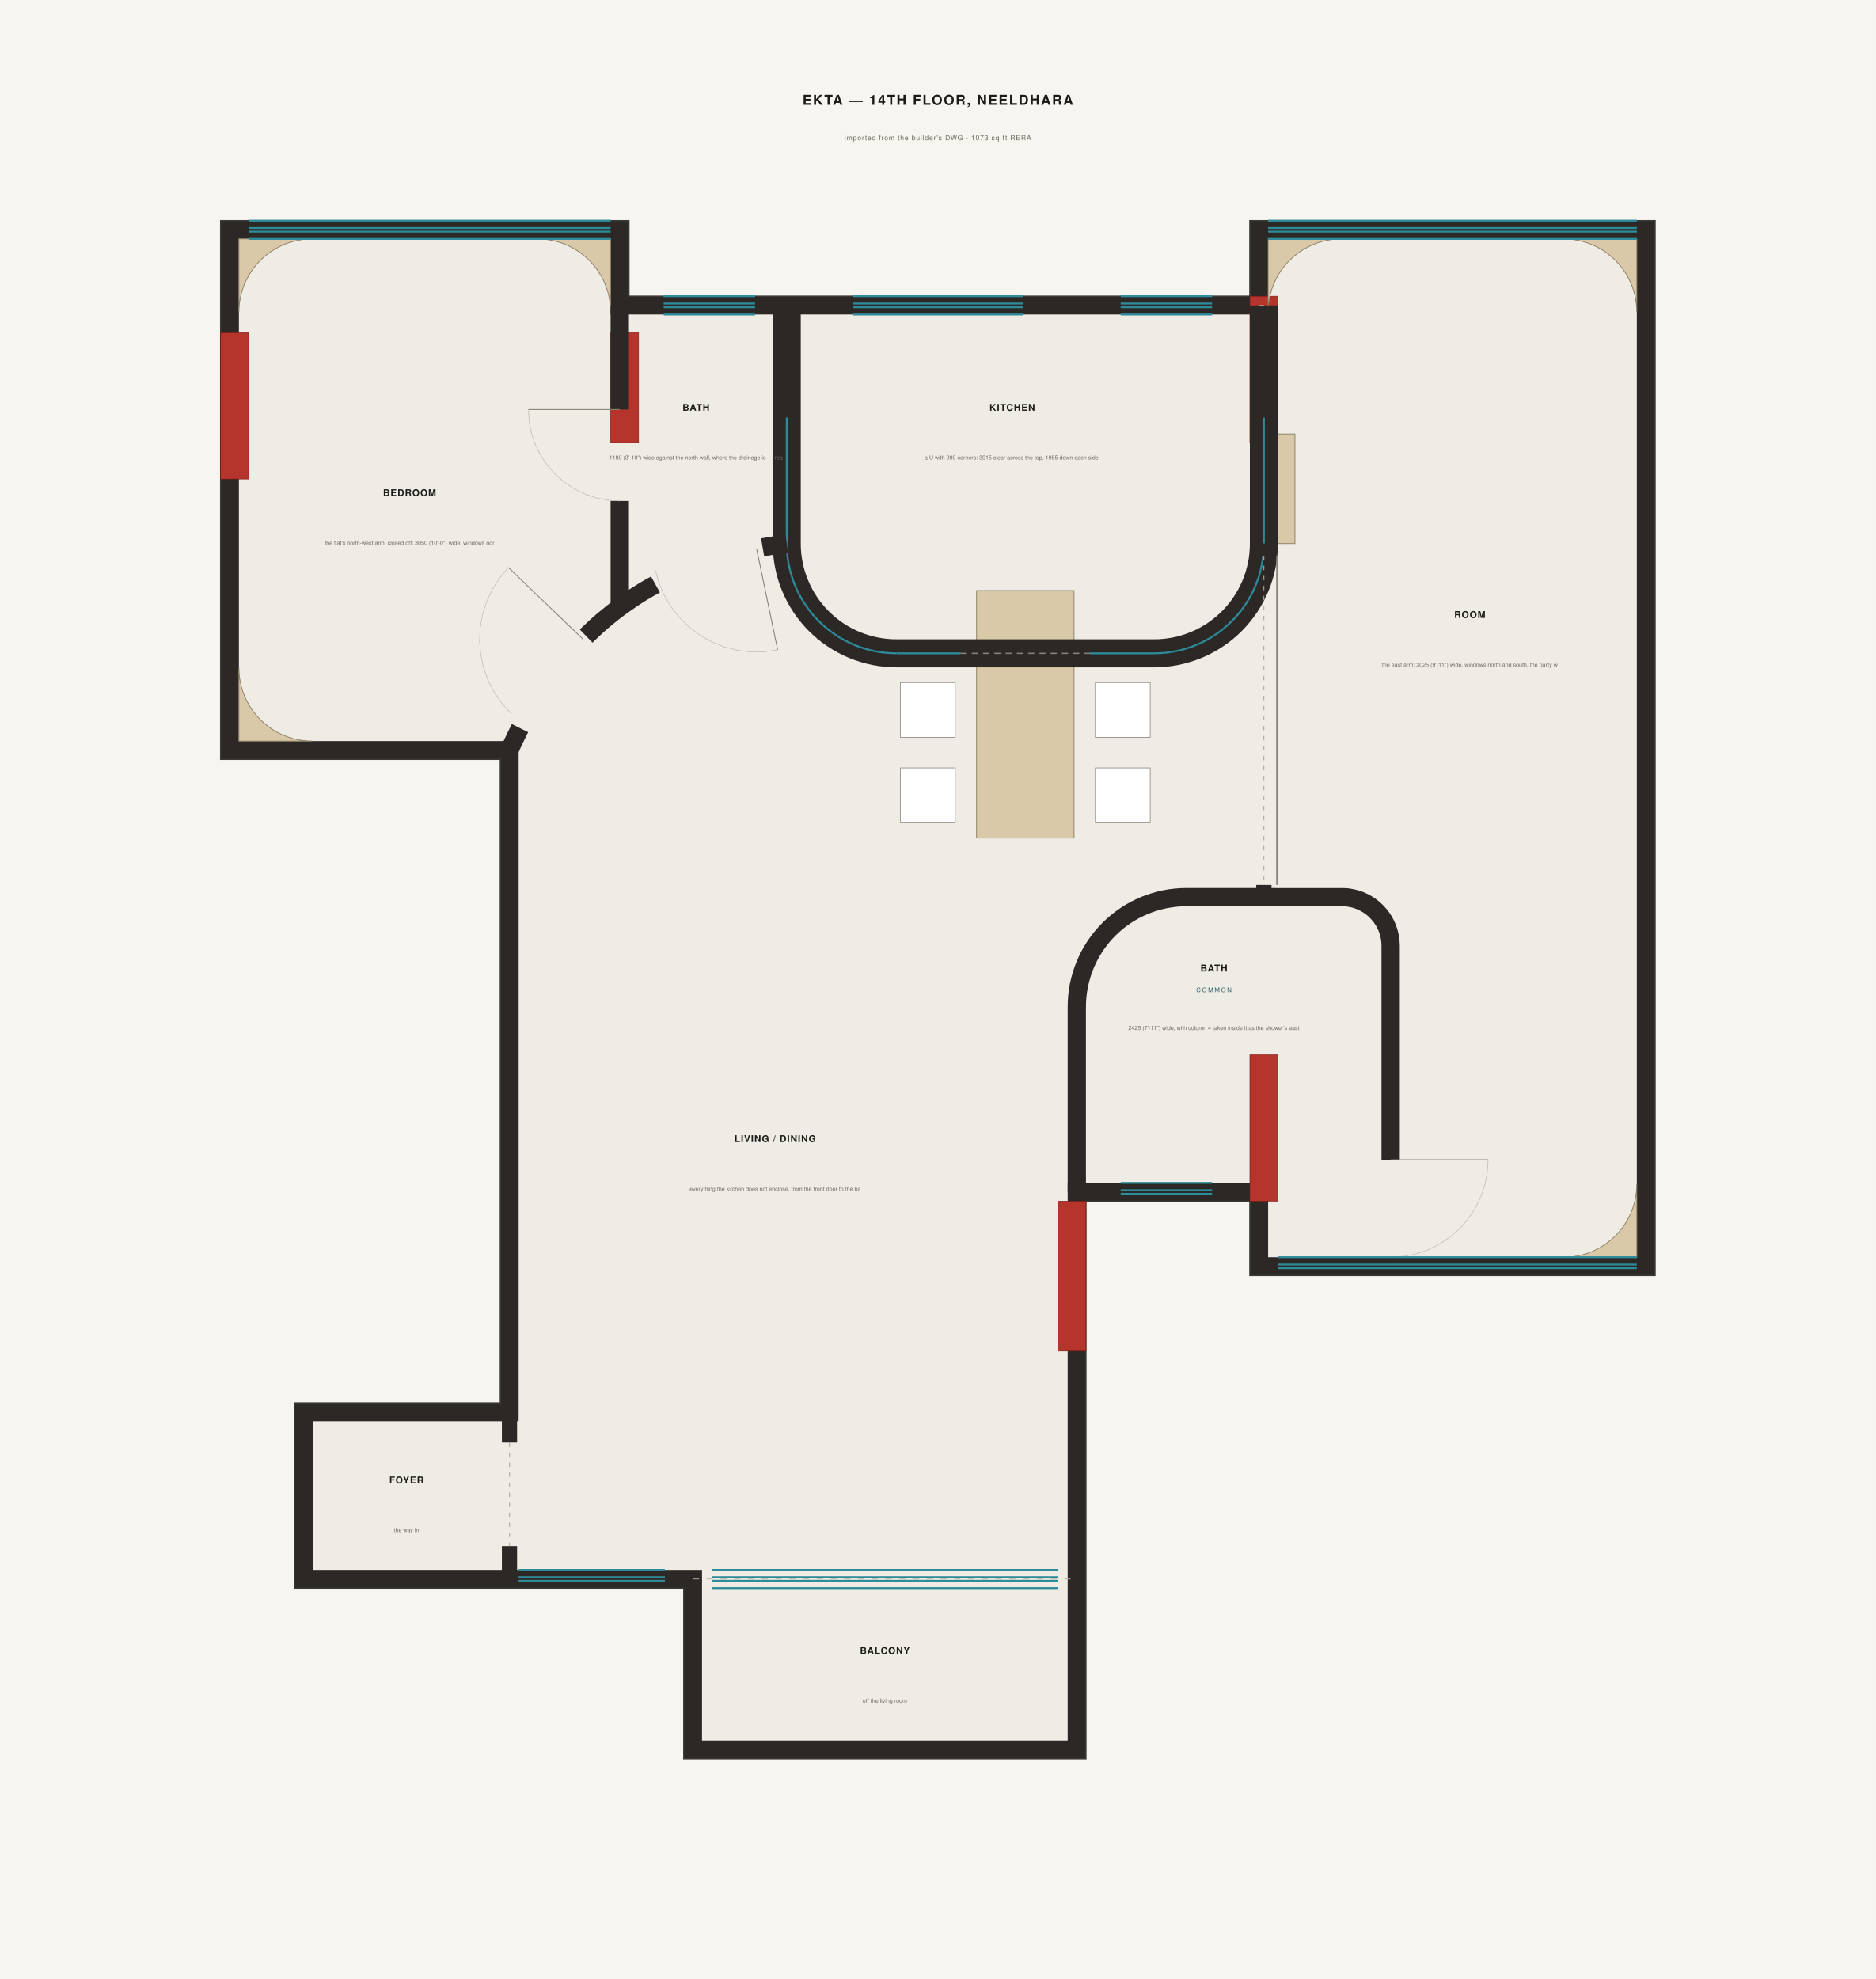
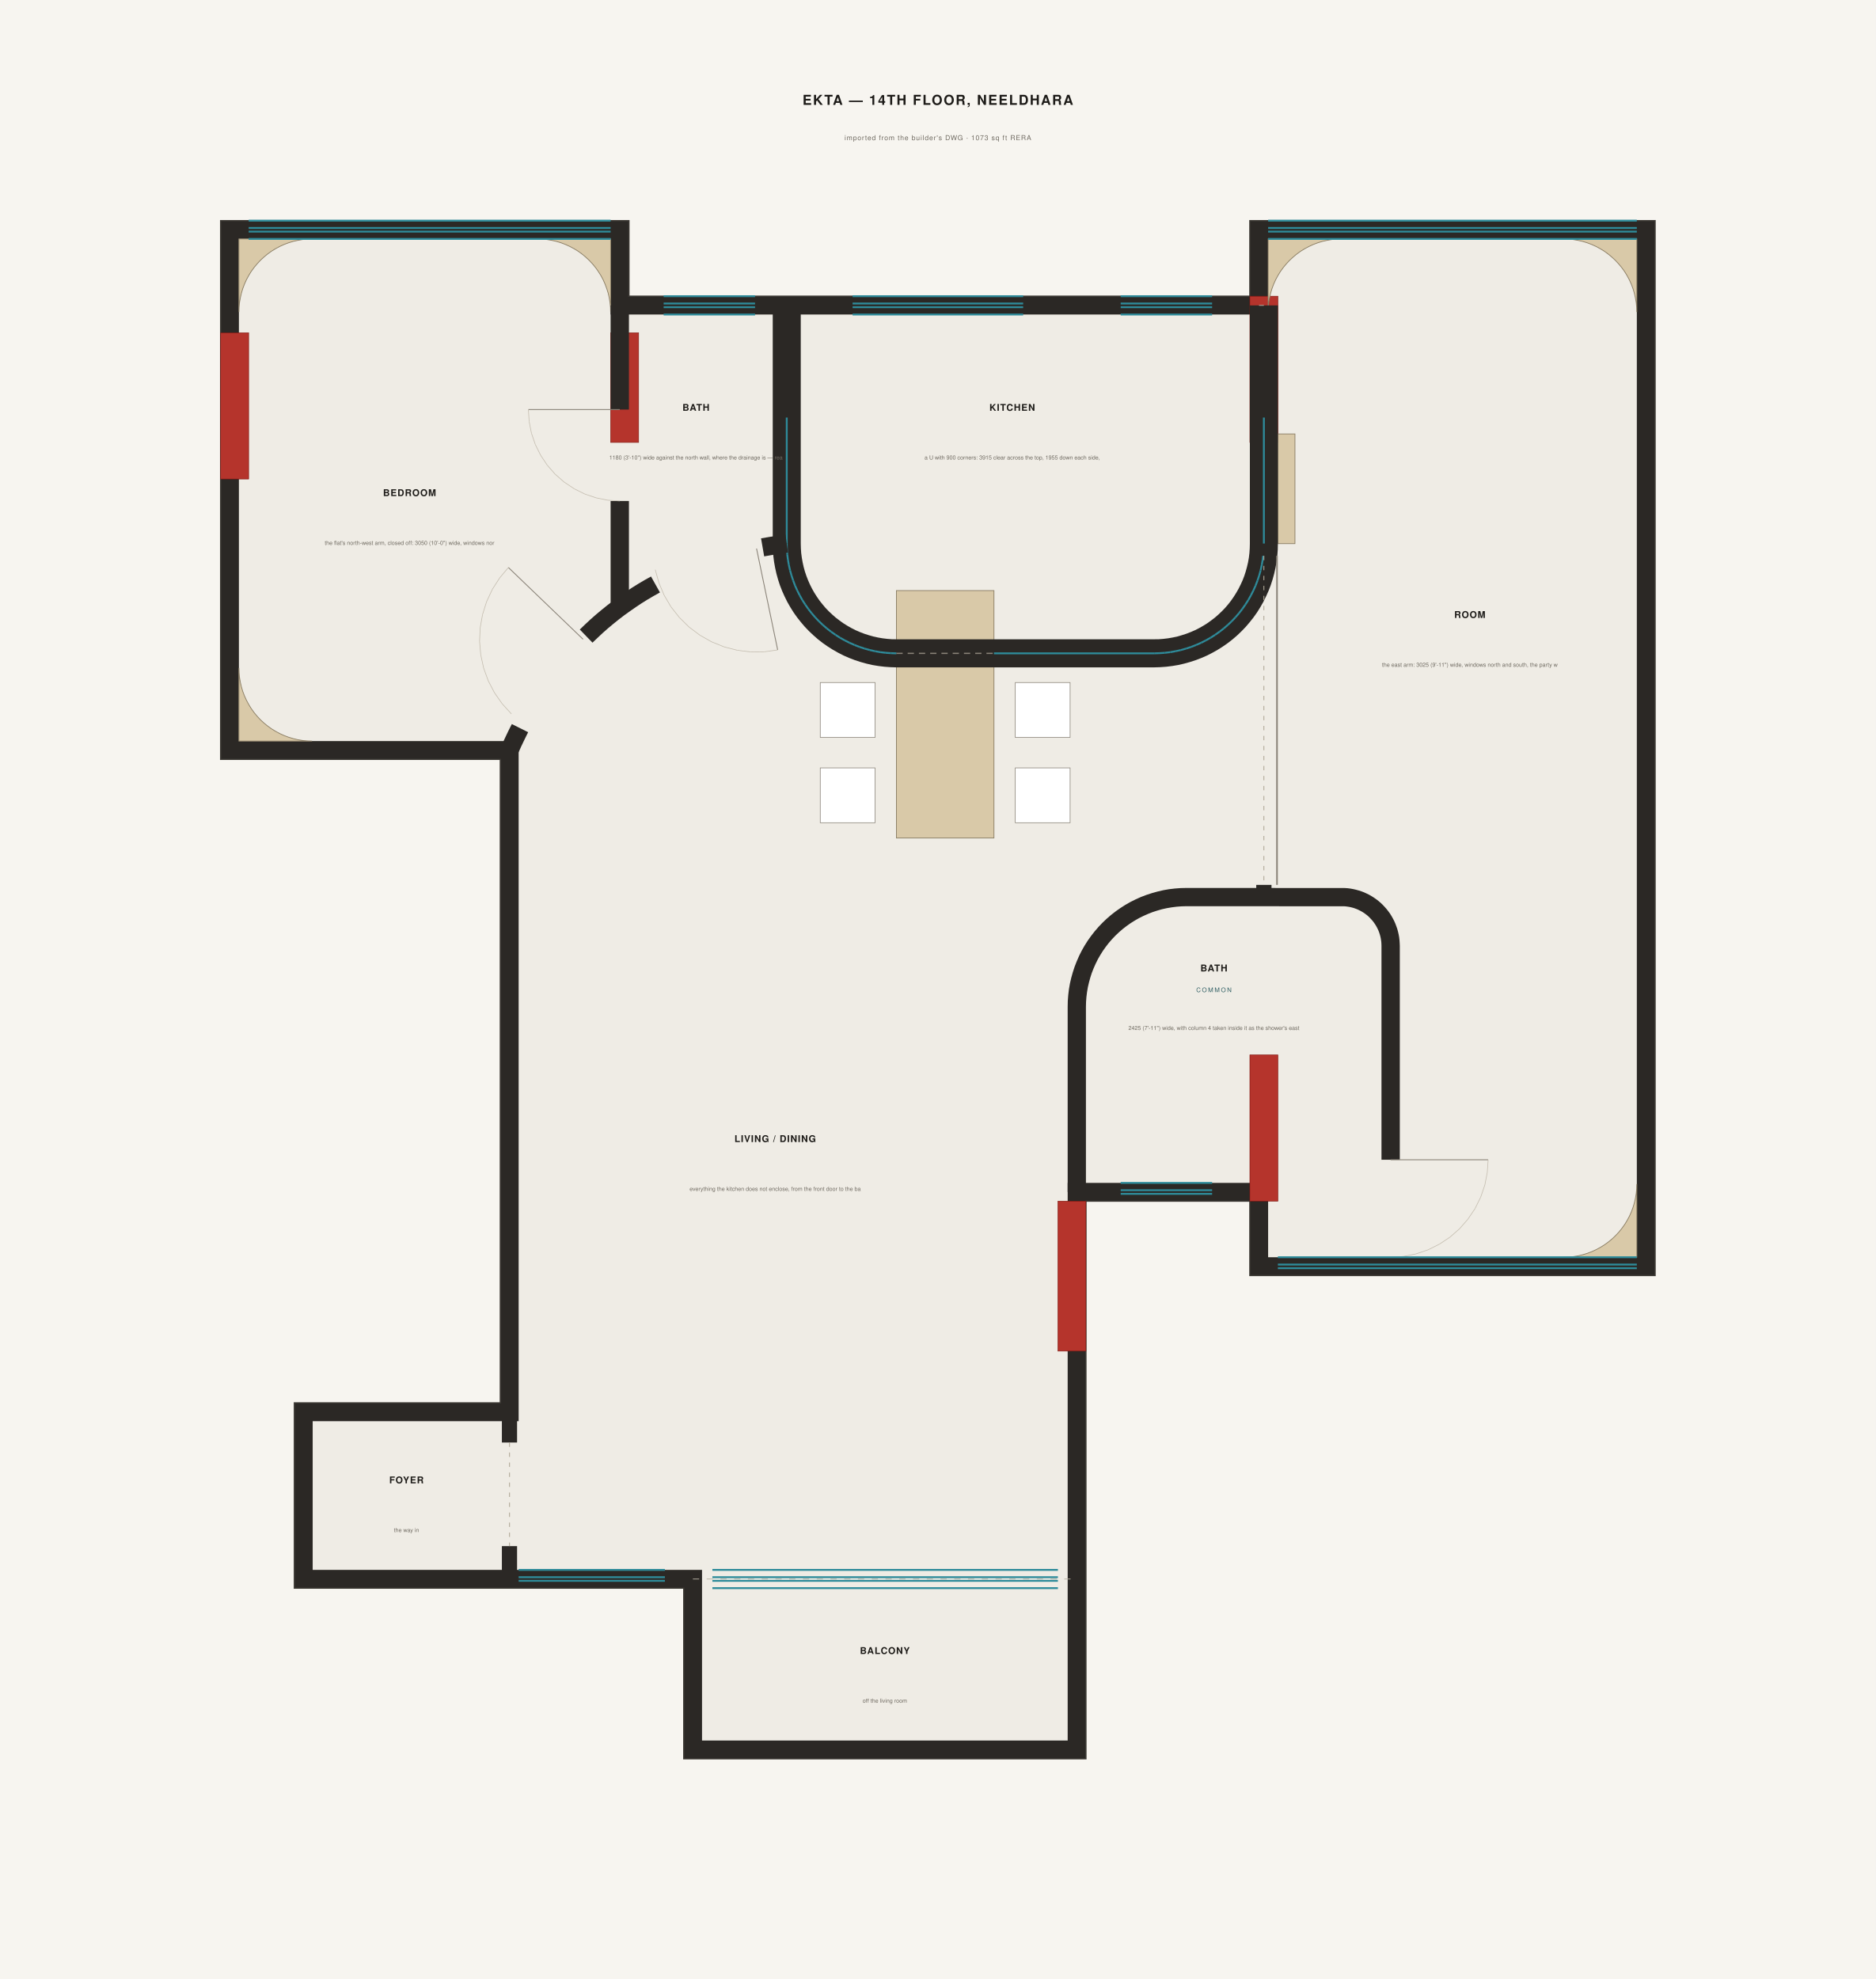
<svg xmlns="http://www.w3.org/2000/svg" width="3000" height="3165" viewBox="0 0 3000 3165">
  <rect x="0" y="0" width="3000" height="3165" fill="#f7f5f0" />
  <g id="L-floor">
    <polygon points="352.9,352.9 1005.9,352.9 1005.9,473.7 1999.0,473.7 1999.0,352.9 2647.1,352.9 2647.1,2039.9 1999.0,2039.9 1999.0,1921.0 1736.8,1921.0 1736.8,2812.8 1093.6,2812.8 1093.6,2539.9 470.8,2539.9 470.8,2243.6 800.2,2243.6 800.2,1214.4 352.9,1214.4" fill="#2b2825" stroke="#3b3833" stroke-width="2.0" />
    <polygon points="382.1,382.1 976.6,382.1 976.6,503.0 2028.2,503.0 2028.2,382.1 2617.9,382.1 2617.9,2010.7 2028.2,2010.7 2028.2,1891.8 1707.6,1891.8 1707.6,2539.9 1707.6,2783.6 1122.8,2783.6 1122.8,2539.9 1122.8,2510.7 500.1,2510.7 500.1,2272.9 829.5,2272.9 829.5,1185.2 382.1,1185.2" fill="#efece5" stroke="none" stroke-width="1.0" />
  </g>
  <g id="L-ref">
    <rect x="1999.0" y="473.7" width="44.8" height="233.9" fill="#b5342c" stroke="#7c1610" stroke-width="0.8" />
    <rect x="352.9" y="532.2" width="44.8" height="233.9" fill="#b5342c" stroke="#7c1610" stroke-width="0.8" />
    <rect x="976.6" y="532.2" width="44.8" height="175.4" fill="#b5342c" stroke="#7c1610" stroke-width="0.8" />
    <rect x="1999.0" y="1687.1" width="44.8" height="233.9" fill="#b5342c" stroke="#7c1610" stroke-width="0.8" />
    <rect x="1692.0" y="1921.0" width="44.8" height="239.8" fill="#b5342c" stroke="#7c1610" stroke-width="0.8" />
  </g>
  <g id="L-furniture">
    <polygon points="382.1,382.1 499.1,382.1 491.4,382.4 483.8,383.1 476.3,384.4 468.8,386.1 461.5,388.3 454.3,391.0 447.3,394.2 440.6,397.8 434.1,401.8 427.9,406.3 422.0,411.2 416.4,416.4 411.2,422.0 406.3,427.9 401.8,434.1 397.8,440.6 394.2,447.3 391.0,454.3 388.3,461.5 386.1,468.8 384.4,476.3 383.1,483.8 382.4,491.4 382.1,499.1" fill="#d9c9a8" stroke="#8a7d63" stroke-width="1.2" />
    <polygon points="976.6,382.1 859.7,382.1 867.3,382.4 874.9,383.1 882.5,384.4 890.0,386.1 897.3,388.3 904.4,391.0 911.4,394.2 918.2,397.8 924.7,401.8 930.9,406.3 936.8,411.2 942.4,416.4 947.6,422.0 952.5,427.9 956.9,434.1 961.0,440.6 964.6,447.3 967.7,454.3 970.4,461.5 972.7,468.8 974.4,476.3 975.6,483.8 976.4,491.4 976.6,499.1" fill="#d9c9a8" stroke="#8a7d63" stroke-width="1.2" />
    <polygon points="382.1,1185.2 382.1,1068.2 382.4,1075.9 383.1,1083.5 384.4,1091.1 386.1,1098.5 388.3,1105.9 391.0,1113.0 394.2,1120.0 397.8,1126.7 401.8,1133.2 406.3,1139.5 411.2,1145.4 416.4,1151.0 422.0,1156.2 427.9,1161.0 434.1,1165.5 440.6,1169.5 447.3,1173.1 454.3,1176.3 461.5,1179.0 468.8,1181.2 476.3,1183.0 483.8,1184.2 491.4,1184.9 499.1,1185.2" fill="#d9c9a8" stroke="#8a7d63" stroke-width="1.2" />
    <polygon points="2028.2,382.1 2028.2,499.1 2028.5,491.4 2029.2,483.8 2030.5,476.3 2032.2,468.8 2034.4,461.5 2037.1,454.3 2040.3,447.3 2043.9,440.6 2047.9,434.1 2052.4,427.9 2057.3,422.0 2062.5,416.4 2068.1,411.2 2074.0,406.3 2080.2,401.8 2086.7,397.8 2093.5,394.2 2100.4,391.0 2107.6,388.3 2114.9,386.1 2122.4,384.4 2129.9,383.1 2137.5,382.4 2145.2,382.1" fill="#d9c9a8" stroke="#8a7d63" stroke-width="1.2" />
    <polygon points="2617.9,382.1 2500.9,382.1 2508.6,382.4 2516.2,383.1 2523.7,384.4 2531.2,386.1 2538.5,388.3 2545.7,391.0 2552.7,394.2 2559.4,397.8 2565.9,401.8 2572.1,406.3 2578.0,411.2 2583.6,416.4 2588.8,422.0 2593.7,427.9 2598.2,434.1 2602.2,440.6 2605.8,447.3 2609.0,454.3 2611.7,461.5 2613.9,468.8 2615.6,476.3 2616.9,483.8 2617.6,491.4 2617.9,499.1" fill="#d9c9a8" stroke="#8a7d63" stroke-width="1.2" />
    <polygon points="2617.9,2010.7 2617.9,1893.7 2617.6,1901.4 2616.9,1909.0 2615.6,1916.6 2613.9,1924.0 2611.7,1931.3 2609.0,1938.5 2605.8,1945.5 2602.2,1952.2 2598.2,1958.7 2593.7,1964.9 2588.8,1970.9 2583.6,1976.4 2578.0,1981.7 2572.1,1986.5 2565.9,1991.0 2559.4,1995.0 2552.7,1998.6 2545.7,2001.8 2538.5,2004.5 2531.2,2006.7 2523.7,2008.5 2516.2,2009.7 2508.6,2010.4 2500.9,2010.7" fill="#d9c9a8" stroke="#8a7d63" stroke-width="1.2" />
-     <polygon points="1561.9,944.5 1717.8,944.5 1717.8,1340.2 1561.9,1340.2" fill="#d9c9a8" stroke="#8a7d63" stroke-width="1.2" />
-     <rect x="1440.1" y="1091.6" width="87.7" height="87.7" fill="#ffffff" stroke="#8a8378" stroke-width="1.0" />
-     <rect x="1440.1" y="1228.1" width="87.7" height="87.7" fill="#ffffff" stroke="#8a8378" stroke-width="1.0" />
-     <rect x="1751.9" y="1091.6" width="87.7" height="87.7" fill="#ffffff" stroke="#8a8378" stroke-width="1.0" />
-     <rect x="1751.9" y="1228.1" width="87.7" height="87.7" fill="#ffffff" stroke="#8a8378" stroke-width="1.0" />
+     <polygon points="1433.7,944.5 1589.7,944.5 1589.7,1340.2 1433.7,1340.2" fill="#d9c9a8" stroke="#8a7d63" stroke-width="1.2" />
+     <rect x="1311.9" y="1091.6" width="87.7" height="87.7" fill="#ffffff" stroke="#8a8378" stroke-width="1.0" />
+     <rect x="1311.9" y="1228.1" width="87.7" height="87.7" fill="#ffffff" stroke="#8a8378" stroke-width="1.0" />
+     <rect x="1623.8" y="1091.6" width="87.7" height="87.7" fill="#ffffff" stroke="#8a8378" stroke-width="1.0" />
+     <rect x="1623.8" y="1228.1" width="87.7" height="87.7" fill="#ffffff" stroke="#8a8378" stroke-width="1.0" />
    <polygon points="2043.8,694.0 2071.1,694.0 2071.1,869.4 2043.8,869.4" fill="#d9c9a8" stroke="#8a7d63" stroke-width="1.2" />
  </g>
  <g id="L-floor-walls">
    <polygon points="1235.9,488.4 1235.9,869.4 1236.1,879.1 1236.8,888.8 1238.0,898.5 1239.7,908.0 1241.8,917.5 1244.4,926.9 1247.4,936.1 1250.9,945.1 1254.9,954.0 1259.2,962.7 1264.0,971.1 1269.2,979.4 1274.8,987.3 1280.8,994.9 1287.1,1002.3 1293.8,1009.3 1300.9,1016.0 1308.2,1022.4 1315.9,1028.4 1323.8,1033.9 1332.0,1039.1 1340.5,1043.9 1349.1,1048.3 1358.0,1052.2 1367.1,1055.7 1376.3,1058.7 1385.6,1061.3 1395.1,1063.5 1404.7,1065.1 1414.4,1066.3 1424.0,1067.0 1433.7,1067.3 1846.0,1067.3 1855.7,1067.0 1865.4,1066.3 1875.0,1065.1 1884.6,1063.5 1894.1,1061.3 1903.4,1058.7 1912.6,1055.7 1921.7,1052.2 1930.6,1048.3 1939.2,1043.9 1947.7,1039.1 1955.9,1033.9 1963.8,1028.4 1971.5,1022.4 1978.9,1016.0 1985.9,1009.3 1992.6,1002.3 1998.9,994.9 2004.9,987.3 2010.5,979.4 2015.7,971.1 2020.5,962.7 2024.8,954.0 2028.8,945.1 2032.3,936.1 2035.3,926.9 2037.9,917.5 2040.0,908.0 2041.7,898.5 2042.9,888.8 2043.6,879.1 2043.8,869.4 2043.8,488.4 1999.0,488.4 1999.0,869.4 1998.8,877.0 1998.3,884.4 1997.4,891.9 1996.1,899.3 1994.4,906.6 1992.4,913.9 1990.1,921.0 1987.4,928.0 1984.3,934.8 1980.9,941.6 1977.2,948.1 1973.2,954.4 1968.9,960.6 1964.3,966.5 1959.4,972.2 1954.2,977.6 1948.7,982.8 1943.1,987.7 1937.1,992.3 1931.0,996.7 1924.6,1000.7 1918.1,1004.4 1911.4,1007.8 1904.5,1010.8 1897.5,1013.5 1890.4,1015.8 1883.2,1017.9 1875.8,1019.5 1868.4,1020.8 1861.0,1021.7 1853.5,1022.3 1846.0,1022.4 1433.7,1022.4 1426.2,1022.3 1418.7,1021.7 1411.3,1020.8 1403.9,1019.5 1396.6,1017.9 1389.3,1015.8 1382.2,1013.5 1375.2,1010.8 1368.3,1007.8 1361.6,1004.4 1355.1,1000.7 1348.7,996.7 1342.6,992.3 1336.6,987.7 1331.0,982.8 1325.5,977.6 1320.3,972.2 1315.5,966.5 1310.8,960.6 1306.5,954.4 1302.5,948.1 1298.8,941.6 1295.4,934.8 1292.4,928.0 1289.7,921.0 1287.3,913.9 1285.3,906.6 1283.7,899.3 1282.4,891.9 1281.4,884.4 1280.9,877.0 1280.7,869.4 1280.7,488.4" fill="#2b2825" stroke="none" stroke-width="1.0" />
    <line x1="1258.3" y1="667.8" x2="1258.3" y2="869.4" stroke="#2e8b9a" stroke-width="3.0" />
    <line x1="1258.3" y1="869.4" x2="1258.5" y2="878.0" stroke="#2e8b9a" stroke-width="3.0" />
    <line x1="1258.5" y1="878.0" x2="1259.1" y2="886.6" stroke="#2e8b9a" stroke-width="3.0" />
    <line x1="1259.1" y1="886.6" x2="1260.2" y2="895.2" stroke="#2e8b9a" stroke-width="3.0" />
    <line x1="1260.2" y1="895.2" x2="1261.7" y2="903.7" stroke="#2e8b9a" stroke-width="3.0" />
    <line x1="1261.7" y1="903.7" x2="1263.6" y2="912.1" stroke="#2e8b9a" stroke-width="3.0" />
    <line x1="1263.6" y1="912.1" x2="1265.9" y2="920.4" stroke="#2e8b9a" stroke-width="3.0" />
    <line x1="1265.9" y1="920.4" x2="1268.6" y2="928.5" stroke="#2e8b9a" stroke-width="3.0" />
    <line x1="1268.6" y1="928.5" x2="1271.6" y2="936.6" stroke="#2e8b9a" stroke-width="3.0" />
    <line x1="1271.6" y1="936.6" x2="1275.1" y2="944.4" stroke="#2e8b9a" stroke-width="3.0" />
    <line x1="1275.1" y1="944.4" x2="1279.0" y2="952.1" stroke="#2e8b9a" stroke-width="3.0" />
    <line x1="1279.0" y1="952.1" x2="1283.2" y2="959.6" stroke="#2e8b9a" stroke-width="3.0" />
    <line x1="1283.2" y1="959.6" x2="1287.9" y2="966.9" stroke="#2e8b9a" stroke-width="3.0" />
    <line x1="1287.9" y1="966.9" x2="1292.8" y2="973.9" stroke="#2e8b9a" stroke-width="3.0" />
    <line x1="1292.8" y1="973.9" x2="1298.1" y2="980.7" stroke="#2e8b9a" stroke-width="3.0" />
    <line x1="1298.1" y1="980.7" x2="1303.7" y2="987.2" stroke="#2e8b9a" stroke-width="3.0" />
    <line x1="1303.7" y1="987.2" x2="1309.7" y2="993.5" stroke="#2e8b9a" stroke-width="3.0" />
    <line x1="1309.7" y1="993.5" x2="1315.9" y2="999.4" stroke="#2e8b9a" stroke-width="3.0" />
    <line x1="1315.9" y1="999.4" x2="1322.4" y2="1005.0" stroke="#2e8b9a" stroke-width="3.0" />
    <line x1="1322.4" y1="1005.0" x2="1329.2" y2="1010.3" stroke="#2e8b9a" stroke-width="3.0" />
    <line x1="1329.2" y1="1010.3" x2="1336.3" y2="1015.3" stroke="#2e8b9a" stroke-width="3.0" />
    <line x1="1336.3" y1="1015.3" x2="1343.5" y2="1019.9" stroke="#2e8b9a" stroke-width="3.0" />
    <line x1="1343.5" y1="1019.9" x2="1351.0" y2="1024.1" stroke="#2e8b9a" stroke-width="3.0" />
    <line x1="1351.0" y1="1024.1" x2="1358.7" y2="1028.0" stroke="#2e8b9a" stroke-width="3.0" />
    <line x1="1358.7" y1="1028.0" x2="1366.6" y2="1031.5" stroke="#2e8b9a" stroke-width="3.0" />
    <line x1="1366.6" y1="1031.5" x2="1374.6" y2="1034.6" stroke="#2e8b9a" stroke-width="3.0" />
    <line x1="1374.6" y1="1034.6" x2="1382.8" y2="1037.3" stroke="#2e8b9a" stroke-width="3.0" />
    <line x1="1382.8" y1="1037.3" x2="1391.1" y2="1039.6" stroke="#2e8b9a" stroke-width="3.0" />
    <line x1="1391.1" y1="1039.6" x2="1399.5" y2="1041.5" stroke="#2e8b9a" stroke-width="3.0" />
    <line x1="1399.5" y1="1041.5" x2="1408.0" y2="1043.0" stroke="#2e8b9a" stroke-width="3.0" />
    <line x1="1408.0" y1="1043.0" x2="1416.5" y2="1044.0" stroke="#2e8b9a" stroke-width="3.0" />
    <line x1="1416.5" y1="1044.0" x2="1425.1" y2="1044.6" stroke="#2e8b9a" stroke-width="3.0" />
    <line x1="1425.1" y1="1044.6" x2="1433.7" y2="1044.9" stroke="#2e8b9a" stroke-width="3.0" />
-     <line x1="1433.7" y1="1044.9" x2="1536.3" y2="1044.9" stroke="#2e8b9a" stroke-width="3.0" />
-     <line x1="1536.3" y1="1044.9" x2="1743.4" y2="1044.9" stroke="#8a8378" stroke-width="2.0" stroke-dasharray="10 8" />
-     <line x1="1743.4" y1="1044.9" x2="1846.0" y2="1044.9" stroke="#2e8b9a" stroke-width="3.0" />
+     <line x1="1433.7" y1="1044.9" x2="1589.7" y2="1044.9" stroke="#8a8378" stroke-width="2.0" stroke-dasharray="10 8" />
+     <line x1="1589.7" y1="1044.9" x2="1846.0" y2="1044.9" stroke="#2e8b9a" stroke-width="3.0" />
    <line x1="1846.0" y1="1044.9" x2="1854.6" y2="1044.6" stroke="#2e8b9a" stroke-width="3.0" />
    <line x1="1854.6" y1="1044.6" x2="1863.2" y2="1044.0" stroke="#2e8b9a" stroke-width="3.0" />
    <line x1="1863.2" y1="1044.0" x2="1871.7" y2="1043.0" stroke="#2e8b9a" stroke-width="3.0" />
    <line x1="1871.7" y1="1043.0" x2="1880.2" y2="1041.5" stroke="#2e8b9a" stroke-width="3.0" />
    <line x1="1880.2" y1="1041.5" x2="1888.6" y2="1039.6" stroke="#2e8b9a" stroke-width="3.0" />
    <line x1="1888.6" y1="1039.6" x2="1896.9" y2="1037.3" stroke="#2e8b9a" stroke-width="3.0" />
    <line x1="1896.9" y1="1037.3" x2="1905.1" y2="1034.6" stroke="#2e8b9a" stroke-width="3.0" />
    <line x1="1905.1" y1="1034.6" x2="1913.1" y2="1031.5" stroke="#2e8b9a" stroke-width="3.0" />
    <line x1="1913.1" y1="1031.5" x2="1921.0" y2="1028.0" stroke="#2e8b9a" stroke-width="3.0" />
    <line x1="1921.0" y1="1028.0" x2="1928.7" y2="1024.1" stroke="#2e8b9a" stroke-width="3.0" />
    <line x1="1928.7" y1="1024.1" x2="1936.2" y2="1019.9" stroke="#2e8b9a" stroke-width="3.0" />
    <line x1="1936.2" y1="1019.9" x2="1943.4" y2="1015.3" stroke="#2e8b9a" stroke-width="3.0" />
    <line x1="1943.4" y1="1015.3" x2="1950.5" y2="1010.3" stroke="#2e8b9a" stroke-width="3.0" />
    <line x1="1950.5" y1="1010.3" x2="1957.3" y2="1005.0" stroke="#2e8b9a" stroke-width="3.0" />
    <line x1="1957.3" y1="1005.0" x2="1963.8" y2="999.4" stroke="#2e8b9a" stroke-width="3.0" />
    <line x1="1963.8" y1="999.4" x2="1970.0" y2="993.5" stroke="#2e8b9a" stroke-width="3.0" />
    <line x1="1970.0" y1="993.5" x2="1976.0" y2="987.2" stroke="#2e8b9a" stroke-width="3.0" />
    <line x1="1976.0" y1="987.2" x2="1981.6" y2="980.7" stroke="#2e8b9a" stroke-width="3.0" />
    <line x1="1981.6" y1="980.7" x2="1986.9" y2="973.9" stroke="#2e8b9a" stroke-width="3.0" />
    <line x1="1986.9" y1="973.9" x2="1991.8" y2="966.9" stroke="#2e8b9a" stroke-width="3.0" />
    <line x1="1991.8" y1="966.9" x2="1996.5" y2="959.6" stroke="#2e8b9a" stroke-width="3.0" />
    <line x1="1996.5" y1="959.6" x2="2000.7" y2="952.1" stroke="#2e8b9a" stroke-width="3.0" />
    <line x1="2000.7" y1="952.1" x2="2004.6" y2="944.4" stroke="#2e8b9a" stroke-width="3.0" />
    <line x1="2004.6" y1="944.4" x2="2008.1" y2="936.6" stroke="#2e8b9a" stroke-width="3.0" />
    <line x1="2008.1" y1="936.6" x2="2011.2" y2="928.5" stroke="#2e8b9a" stroke-width="3.0" />
    <line x1="2011.2" y1="928.5" x2="2013.9" y2="920.4" stroke="#2e8b9a" stroke-width="3.0" />
    <line x1="2013.9" y1="920.4" x2="2016.2" y2="912.1" stroke="#2e8b9a" stroke-width="3.0" />
    <line x1="2016.2" y1="912.1" x2="2018.0" y2="903.7" stroke="#2e8b9a" stroke-width="3.0" />
    <line x1="2018.0" y1="903.7" x2="2019.5" y2="895.2" stroke="#2e8b9a" stroke-width="3.0" />
    <line x1="2019.5" y1="895.2" x2="2020.6" y2="886.6" stroke="#2e8b9a" stroke-width="3.0" />
    <line x1="2020.6" y1="886.6" x2="2021.2" y2="878.0" stroke="#2e8b9a" stroke-width="3.0" />
    <line x1="2021.2" y1="878.0" x2="2021.4" y2="869.4" stroke="#2e8b9a" stroke-width="3.0" />
    <line x1="2021.4" y1="869.4" x2="2021.4" y2="667.8" stroke="#2e8b9a" stroke-width="3.0" />
    <line x1="2021.4" y1="488.4" x2="2013.6" y2="488.4" stroke="#b9b2a4" stroke-width="1.2" stroke-dasharray="10 12" />
    <polygon points="976.6,488.4 976.6,655.0 1005.9,655.0 1005.9,488.4" fill="#2b2825" stroke="none" stroke-width="1.0" />
    <polygon points="976.6,801.2 976.6,971.3 1005.9,971.3 1005.9,801.2" fill="#2b2825" stroke="none" stroke-width="1.0" />
    <line x1="991.3" y1="655.0" x2="845.1" y2="655.0" stroke="#8a8378" stroke-width="1.4" />
    <line x1="845.1" y1="655.0" x2="846.3" y2="674.1" stroke="#c3bcae" stroke-width="1.0" />
    <line x1="846.3" y1="674.1" x2="850.0" y2="692.9" stroke="#c3bcae" stroke-width="1.0" />
    <line x1="850.0" y1="692.9" x2="856.2" y2="711.0" stroke="#c3bcae" stroke-width="1.0" />
    <line x1="856.2" y1="711.0" x2="864.7" y2="728.1" stroke="#c3bcae" stroke-width="1.0" />
    <line x1="864.7" y1="728.1" x2="875.3" y2="744.0" stroke="#c3bcae" stroke-width="1.0" />
    <line x1="875.3" y1="744.0" x2="887.9" y2="758.4" stroke="#c3bcae" stroke-width="1.0" />
    <line x1="887.9" y1="758.4" x2="902.3" y2="771.0" stroke="#c3bcae" stroke-width="1.0" />
    <line x1="902.3" y1="771.0" x2="918.2" y2="781.6" stroke="#c3bcae" stroke-width="1.0" />
    <line x1="918.2" y1="781.6" x2="935.3" y2="790.1" stroke="#c3bcae" stroke-width="1.0" />
    <line x1="935.3" y1="790.1" x2="953.4" y2="796.2" stroke="#c3bcae" stroke-width="1.0" />
    <line x1="953.4" y1="796.2" x2="972.2" y2="800.0" stroke="#c3bcae" stroke-width="1.0" />
    <line x1="972.2" y1="800.0" x2="991.3" y2="801.2" stroke="#c3bcae" stroke-width="1.0" />
    <polygon points="818.6,1158.0 812.7,1169.7 807.0,1181.7 801.5,1193.8 828.2,1205.9 833.5,1194.0 839.0,1182.5 844.7,1171.0" fill="#2b2825" stroke="none" stroke-width="1.0" />
    <polygon points="1041.2,922.0 1030.9,927.7 1020.6,933.8 1010.5,940.1 1000.6,946.7 990.9,953.4 981.3,960.4 971.8,967.6 962.6,975.0 953.5,982.6 944.5,990.5 935.8,998.6 927.3,1006.8 947.6,1027.8 955.9,1019.9 964.1,1012.2 972.5,1004.8 981.1,997.6 989.8,990.6 998.7,983.8 1007.8,977.3 1017.0,970.9 1026.3,964.7 1035.8,958.8 1045.5,953.1 1055.5,947.5" fill="#2b2825" stroke="none" stroke-width="1.0" />
    <polygon points="1256.3,854.9 1243.1,856.7 1230.0,858.8 1217.2,861.0 1222.2,889.8 1234.8,887.6 1247.4,885.7 1260.3,883.9" fill="#2b2825" stroke="none" stroke-width="1.0" />
    <line x1="1210.0" y1="877.3" x2="1243.8" y2="1039.4" stroke="#8a8378" stroke-width="1.4" />
    <line x1="1243.8" y1="1039.4" x2="1222.4" y2="1042.4" stroke="#c3bcae" stroke-width="1.0" />
    <line x1="1222.4" y1="1042.4" x2="1200.7" y2="1042.6" stroke="#c3bcae" stroke-width="1.0" />
    <line x1="1200.7" y1="1042.6" x2="1179.3" y2="1040.0" stroke="#c3bcae" stroke-width="1.0" />
    <line x1="1179.3" y1="1040.0" x2="1158.3" y2="1034.6" stroke="#c3bcae" stroke-width="1.0" />
    <line x1="1158.3" y1="1034.6" x2="1138.2" y2="1026.5" stroke="#c3bcae" stroke-width="1.0" />
    <line x1="1138.2" y1="1026.5" x2="1119.3" y2="1015.8" stroke="#c3bcae" stroke-width="1.0" />
    <line x1="1119.3" y1="1015.8" x2="1102.0" y2="1002.8" stroke="#c3bcae" stroke-width="1.0" />
    <line x1="1102.0" y1="1002.8" x2="1086.6" y2="987.6" stroke="#c3bcae" stroke-width="1.0" />
    <line x1="1086.6" y1="987.6" x2="1073.2" y2="970.6" stroke="#c3bcae" stroke-width="1.0" />
    <line x1="1073.2" y1="970.6" x2="1062.2" y2="951.9" stroke="#c3bcae" stroke-width="1.0" />
    <line x1="1062.2" y1="951.9" x2="1053.8" y2="932.0" stroke="#c3bcae" stroke-width="1.0" />
    <line x1="1053.8" y1="932.0" x2="1048.0" y2="911.1" stroke="#c3bcae" stroke-width="1.0" />
    <line x1="932.5" y1="1022.3" x2="813.1" y2="907.6" stroke="#8a8378" stroke-width="1.4" />
    <line x1="813.1" y1="907.6" x2="799.2" y2="924.2" stroke="#c3bcae" stroke-width="1.0" />
    <line x1="799.2" y1="924.2" x2="787.5" y2="942.4" stroke="#c3bcae" stroke-width="1.0" />
    <line x1="787.5" y1="942.4" x2="778.3" y2="962.1" stroke="#c3bcae" stroke-width="1.0" />
    <line x1="778.3" y1="962.1" x2="771.8" y2="982.7" stroke="#c3bcae" stroke-width="1.0" />
    <line x1="771.8" y1="982.7" x2="768.0" y2="1004.0" stroke="#c3bcae" stroke-width="1.0" />
    <line x1="768.0" y1="1004.0" x2="767.0" y2="1025.7" stroke="#c3bcae" stroke-width="1.0" />
    <line x1="767.0" y1="1025.7" x2="768.9" y2="1047.2" stroke="#c3bcae" stroke-width="1.0" />
    <line x1="768.9" y1="1047.2" x2="773.5" y2="1068.4" stroke="#c3bcae" stroke-width="1.0" />
    <line x1="773.5" y1="1068.4" x2="780.9" y2="1088.8" stroke="#c3bcae" stroke-width="1.0" />
    <line x1="780.9" y1="1088.8" x2="790.9" y2="1108.0" stroke="#c3bcae" stroke-width="1.0" />
    <line x1="790.9" y1="1108.0" x2="803.3" y2="1125.7" stroke="#c3bcae" stroke-width="1.0" />
    <line x1="803.3" y1="1125.7" x2="817.9" y2="1141.7" stroke="#c3bcae" stroke-width="1.0" />
    <polygon points="2009.2,869.4 2009.2,888.9 2033.6,888.9 2033.6,869.4" fill="#2b2825" stroke="none" stroke-width="1.0" />
    <polygon points="2009.2,1415.2 2009.2,1434.7 2033.6,1434.7 2033.6,1415.2" fill="#2b2825" stroke="none" stroke-width="1.0" />
    <line x1="2021.4" y1="888.9" x2="2021.4" y2="1415.2" stroke="#b0a897" stroke-width="1.4" stroke-dasharray="7 9" />
    <line x1="2042.4" y1="888.9" x2="2042.4" y2="1415.2" stroke="#8a8378" stroke-width="2.6" />
    <polygon points="1736.8,1906.4 1736.8,1610.1 1737.0,1602.2 1737.6,1594.4 1738.6,1586.5 1739.9,1578.8 1741.7,1571.1 1743.8,1563.4 1746.2,1556.0 1749.1,1548.6 1752.3,1541.4 1755.8,1534.3 1759.7,1527.5 1763.9,1520.8 1768.5,1514.3 1773.3,1508.1 1778.5,1502.1 1783.9,1496.4 1789.6,1491.0 1795.6,1485.8 1801.8,1481.0 1808.3,1476.4 1815.0,1472.2 1821.8,1468.3 1828.9,1464.8 1836.1,1461.6 1843.5,1458.7 1850.9,1456.3 1858.6,1454.1 1866.3,1452.4 1874.0,1451.1 1881.9,1450.1 1889.7,1449.5 1897.6,1449.3 2150.0,1449.4 2152.4,1449.6 2155.4,1450.0 2158.5,1450.5 2161.6,1451.2 2164.6,1452.0 2167.5,1453.0 2170.4,1454.1 2173.2,1455.4 2176.0,1456.8 2178.7,1458.3 2181.4,1460.0 2183.9,1461.8 2186.4,1463.7 2188.7,1465.7 2190.9,1467.9 2193.1,1470.2 2195.1,1472.5 2197.0,1474.9 2198.8,1477.5 2200.5,1480.1 2202.0,1482.8 2203.4,1485.6 2204.7,1488.4 2205.8,1491.3 2206.8,1494.3 2207.6,1497.3 2208.3,1500.3 2208.8,1503.4 2209.2,1506.4 2209.4,1509.6 2209.5,1512.7 2209.5,1854.8 2238.8,1854.8 2238.8,1512.7 2238.6,1508.1 2238.3,1503.6 2237.8,1499.1 2237.0,1494.6 2236.0,1490.2 2234.8,1485.8 2233.3,1481.5 2231.7,1477.2 2229.9,1473.1 2227.8,1469.0 2225.6,1465.1 2223.2,1461.2 2220.5,1457.5 2217.7,1453.9 2214.7,1450.5 2211.6,1447.2 2208.4,1444.1 2204.9,1441.1 2201.3,1438.3 2197.6,1435.7 2193.8,1433.3 2189.8,1431.0 2185.7,1429.0 2181.6,1427.1 2177.4,1425.5 2173.0,1424.1 2168.6,1422.9 2164.2,1421.9 2159.8,1421.1 2155.2,1420.5 2150.0,1420.2 1897.6,1420.1 1888.3,1420.3 1879.0,1421.0 1869.7,1422.1 1860.5,1423.7 1851.5,1425.8 1842.5,1428.3 1833.6,1431.2 1824.9,1434.5 1816.4,1438.3 1808.0,1442.5 1799.9,1447.1 1792.1,1452.1 1784.4,1457.5 1777.1,1463.2 1770.0,1469.3 1763.3,1475.7 1756.8,1482.5 1750.7,1489.6 1745.0,1496.9 1739.6,1504.5 1734.6,1512.4 1730.0,1520.5 1725.8,1528.9 1722.1,1537.4 1718.7,1546.1 1715.8,1555.0 1713.3,1563.9 1711.2,1573.0 1709.6,1582.2 1708.5,1591.5 1707.8,1600.8 1707.6,1610.1 1707.6,1906.4" fill="#2b2825" stroke="none" stroke-width="1.0" />
    <polygon points="2209.5,2010.7 2209.5,2025.3 2238.8,2025.3 2238.8,2010.7" fill="#2b2825" stroke="none" stroke-width="1.0" />
    <line x1="2224.1" y1="1854.8" x2="2380.1" y2="1854.8" stroke="#8a8378" stroke-width="1.4" />
    <line x1="2380.1" y1="1854.8" x2="2378.7" y2="1875.1" stroke="#c3bcae" stroke-width="1.0" />
    <line x1="2378.7" y1="1875.1" x2="2374.8" y2="1895.2" stroke="#c3bcae" stroke-width="1.0" />
    <line x1="2374.8" y1="1895.2" x2="2368.2" y2="1914.5" stroke="#c3bcae" stroke-width="1.0" />
    <line x1="2368.2" y1="1914.5" x2="2359.2" y2="1932.8" stroke="#c3bcae" stroke-width="1.0" />
    <line x1="2359.2" y1="1932.8" x2="2347.8" y2="1949.7" stroke="#c3bcae" stroke-width="1.0" />
    <line x1="2347.8" y1="1949.7" x2="2334.4" y2="1965.1" stroke="#c3bcae" stroke-width="1.0" />
    <line x1="2334.4" y1="1965.1" x2="2319.1" y2="1978.5" stroke="#c3bcae" stroke-width="1.0" />
    <line x1="2319.1" y1="1978.5" x2="2302.1" y2="1989.8" stroke="#c3bcae" stroke-width="1.0" />
    <line x1="2302.1" y1="1989.8" x2="2283.8" y2="1998.9" stroke="#c3bcae" stroke-width="1.0" />
    <line x1="2283.8" y1="1998.9" x2="2264.5" y2="2005.4" stroke="#c3bcae" stroke-width="1.0" />
    <line x1="2264.5" y1="2005.4" x2="2244.5" y2="2009.4" stroke="#c3bcae" stroke-width="1.0" />
    <line x1="2244.5" y1="2009.4" x2="2224.1" y2="2010.7" stroke="#c3bcae" stroke-width="1.0" />
    <polygon points="802.7,2258.2 802.7,2307.0 827.0,2307.0 827.0,2258.2" fill="#2b2825" stroke="none" stroke-width="1.0" />
    <polygon points="802.7,2472.7 802.7,2525.3 827.0,2525.3 827.0,2472.7" fill="#2b2825" stroke="none" stroke-width="1.0" />
    <line x1="814.9" y1="2307.0" x2="814.9" y2="2472.7" stroke="#b0a897" stroke-width="1.4" stroke-dasharray="7 9" />
    <line x1="1108.2" y1="2525.3" x2="1722.2" y2="2525.3" stroke="#b9b2a4" stroke-width="1.2" stroke-dasharray="10 12" />
    <line x1="397.7" y1="352.9" x2="976.6" y2="352.9" stroke="#2e8b9a" stroke-width="3.0" />
    <line x1="2028.2" y1="352.9" x2="2617.9" y2="352.9" stroke="#2e8b9a" stroke-width="3.0" />
    <line x1="397.7" y1="364.6" x2="976.6" y2="364.6" stroke="#2e8b9a" stroke-width="3.0" />
    <line x1="2028.2" y1="364.6" x2="2617.9" y2="364.6" stroke="#2e8b9a" stroke-width="3.0" />
    <line x1="397.7" y1="370.4" x2="976.6" y2="370.4" stroke="#2e8b9a" stroke-width="3.0" />
    <line x1="2028.2" y1="370.4" x2="2617.9" y2="370.4" stroke="#2e8b9a" stroke-width="3.0" />
    <line x1="397.7" y1="382.1" x2="976.6" y2="382.1" stroke="#2e8b9a" stroke-width="3.0" />
    <line x1="2028.2" y1="382.1" x2="2617.9" y2="382.1" stroke="#2e8b9a" stroke-width="3.0" />
    <line x1="1061.4" y1="473.7" x2="1207.6" y2="473.7" stroke="#2e8b9a" stroke-width="3.0" />
    <line x1="1363.6" y1="473.7" x2="1636.4" y2="473.7" stroke="#2e8b9a" stroke-width="3.0" />
    <line x1="1792.4" y1="473.7" x2="1938.6" y2="473.7" stroke="#2e8b9a" stroke-width="3.0" />
    <line x1="1061.4" y1="485.4" x2="1207.6" y2="485.4" stroke="#2e8b9a" stroke-width="3.0" />
    <line x1="1363.6" y1="485.4" x2="1636.4" y2="485.4" stroke="#2e8b9a" stroke-width="3.0" />
    <line x1="1792.4" y1="485.4" x2="1938.6" y2="485.4" stroke="#2e8b9a" stroke-width="3.0" />
    <line x1="1061.4" y1="491.3" x2="1207.6" y2="491.3" stroke="#2e8b9a" stroke-width="3.0" />
    <line x1="1363.6" y1="491.3" x2="1636.4" y2="491.3" stroke="#2e8b9a" stroke-width="3.0" />
    <line x1="1792.4" y1="491.3" x2="1938.6" y2="491.3" stroke="#2e8b9a" stroke-width="3.0" />
    <line x1="1061.4" y1="503.0" x2="1207.6" y2="503.0" stroke="#2e8b9a" stroke-width="3.0" />
    <line x1="1363.6" y1="503.0" x2="1636.4" y2="503.0" stroke="#2e8b9a" stroke-width="3.0" />
    <line x1="1792.4" y1="503.0" x2="1938.6" y2="503.0" stroke="#2e8b9a" stroke-width="3.0" />
    <line x1="1792.4" y1="1891.8" x2="1938.6" y2="1891.8" stroke="#2e8b9a" stroke-width="3.0" />
    <line x1="1792.4" y1="1903.5" x2="1938.6" y2="1903.5" stroke="#2e8b9a" stroke-width="3.0" />
    <line x1="1792.4" y1="1909.3" x2="1938.6" y2="1909.3" stroke="#2e8b9a" stroke-width="3.0" />
    <line x1="2043.8" y1="2010.7" x2="2617.9" y2="2010.7" stroke="#2e8b9a" stroke-width="3.0" />
    <line x1="2043.8" y1="2022.4" x2="2617.9" y2="2022.4" stroke="#2e8b9a" stroke-width="3.0" />
    <line x1="2043.8" y1="2028.2" x2="2617.9" y2="2028.2" stroke="#2e8b9a" stroke-width="3.0" />
    <line x1="829.5" y1="2510.7" x2="1063.4" y2="2510.7" stroke="#2e8b9a" stroke-width="3.0" />
    <line x1="1139.4" y1="2510.7" x2="1692.0" y2="2510.7" stroke="#2e8b9a" stroke-width="3.0" />
    <line x1="829.5" y1="2522.4" x2="1063.4" y2="2522.4" stroke="#2e8b9a" stroke-width="3.0" />
    <line x1="1139.4" y1="2522.4" x2="1692.0" y2="2522.4" stroke="#2e8b9a" stroke-width="3.0" />
    <line x1="829.5" y1="2528.2" x2="1063.4" y2="2528.2" stroke="#2e8b9a" stroke-width="3.0" />
    <line x1="1139.4" y1="2528.2" x2="1692.0" y2="2528.2" stroke="#2e8b9a" stroke-width="3.0" />
    <line x1="1139.4" y1="2539.9" x2="1692.0" y2="2539.9" stroke="#2e8b9a" stroke-width="3.0" />
  </g>
  <g id="L-labels">
    <text x="1618.9" y="657.0" font-family="Helvetica,Arial" font-size="15" fill="#1d1b18" font-weight="bold" letter-spacing="1.1" text-anchor="middle">KITCHEN</text>
    <text x="1618.9" y="734.9" font-family="Helvetica,Arial" font-size="9" fill="#6f6a61" font-weight="normal" letter-spacing="0" text-anchor="middle">a U with 900 corners: 3915 clear across the top, 1955 down each side, </text>
    <text x="1239.8" y="1826.5" font-family="Helvetica,Arial" font-size="15" fill="#1d1b18" font-weight="bold" letter-spacing="1.1" text-anchor="middle">LIVING / DINING</text>
    <text x="1239.8" y="1904.5" font-family="Helvetica,Arial" font-size="9" fill="#6f6a61" font-weight="normal" letter-spacing="0" text-anchor="middle">everything the kitchen does not enclose, from the front door to the ba</text>
    <text x="655.0" y="793.4" font-family="Helvetica,Arial" font-size="15" fill="#1d1b18" font-weight="bold" letter-spacing="1.1" text-anchor="middle">BEDROOM</text>
    <text x="655.0" y="871.4" font-family="Helvetica,Arial" font-size="9" fill="#6f6a61" font-weight="normal" letter-spacing="0" text-anchor="middle">the flat's north-west arm, closed off: 3050 (10'-0") wide, windows nor</text>
    <text x="1113.1" y="657.0" font-family="Helvetica,Arial" font-size="15" fill="#1d1b18" font-weight="bold" letter-spacing="1.1" text-anchor="middle">BATH</text>
    <text x="1113.1" y="734.9" font-family="Helvetica,Arial" font-size="9" fill="#6f6a61" font-weight="normal" letter-spacing="0" text-anchor="middle">1180 (3'-10") wide against the north wall, where the drainage is — rea</text>
    <text x="1941.5" y="1553.6" font-family="Helvetica,Arial" font-size="15" fill="#1d1b18" font-weight="bold" letter-spacing="1.1" text-anchor="middle">BATH</text>
    <text x="1941.5" y="1586.7" font-family="Helvetica,Arial" font-size="10" fill="#2c5c61" font-weight="normal" letter-spacing="2" text-anchor="middle">COMMON</text>
    <text x="1941.5" y="1647.2" font-family="Helvetica,Arial" font-size="9" fill="#6f6a61" font-weight="normal" letter-spacing="0" text-anchor="middle">2425 (7'-11") wide, with column 4 taken inside it as the shower's east</text>
    <text x="2350.8" y="988.3" font-family="Helvetica,Arial" font-size="15" fill="#1d1b18" font-weight="bold" letter-spacing="1.1" text-anchor="middle">ROOM</text>
    <text x="2350.8" y="1066.3" font-family="Helvetica,Arial" font-size="9" fill="#6f6a61" font-weight="normal" letter-spacing="0" text-anchor="middle">the east arm: 3025 (9'-11") wide, windows north and south, the party w</text>
    <text x="650.1" y="2372.3" font-family="Helvetica,Arial" font-size="15" fill="#1d1b18" font-weight="bold" letter-spacing="1.1" text-anchor="middle">FOYER</text>
    <text x="650.1" y="2450.2" font-family="Helvetica,Arial" font-size="9" fill="#6f6a61" font-weight="normal" letter-spacing="0" text-anchor="middle">the way in</text>
    <text x="1415.2" y="2645.2" font-family="Helvetica,Arial" font-size="15" fill="#1d1b18" font-weight="bold" letter-spacing="1.1" text-anchor="middle">BALCONY</text>
    <text x="1415.2" y="2723.1" font-family="Helvetica,Arial" font-size="9" fill="#6f6a61" font-weight="normal" letter-spacing="0" text-anchor="middle">off the living room</text>
  </g>
  <g id="L-title">
    <text x="1500.0" y="167.7" font-family="Helvetica,Arial" font-size="22" fill="#1d1b18" font-weight="bold" letter-spacing="2" text-anchor="middle">EKTA — 14TH FLOOR, NEELDHARA</text>
    <text x="1500.0" y="224.2" font-family="Helvetica,Arial" font-size="11" fill="#6f6a61" font-weight="normal" letter-spacing="1" text-anchor="middle">imported from the builder's DWG · 1073 sq ft RERA</text>
  </g>
</svg>
